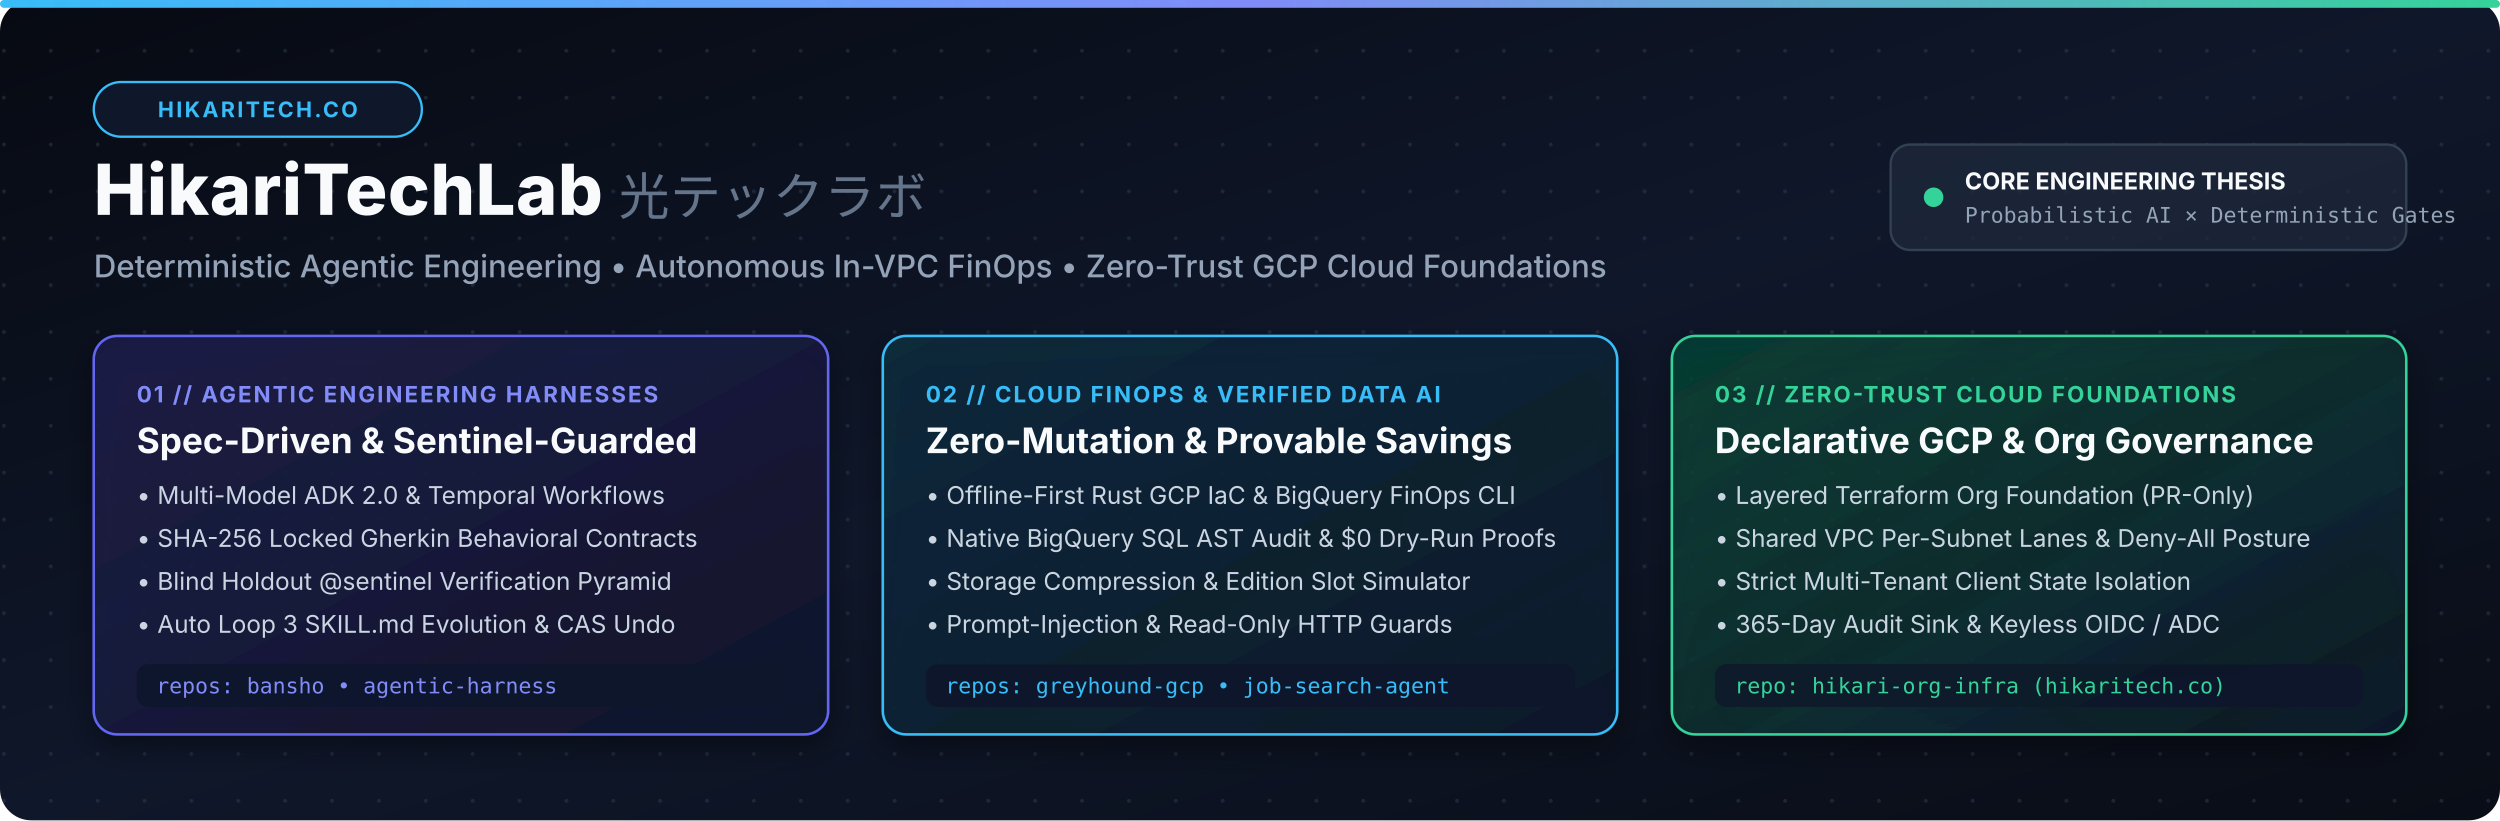
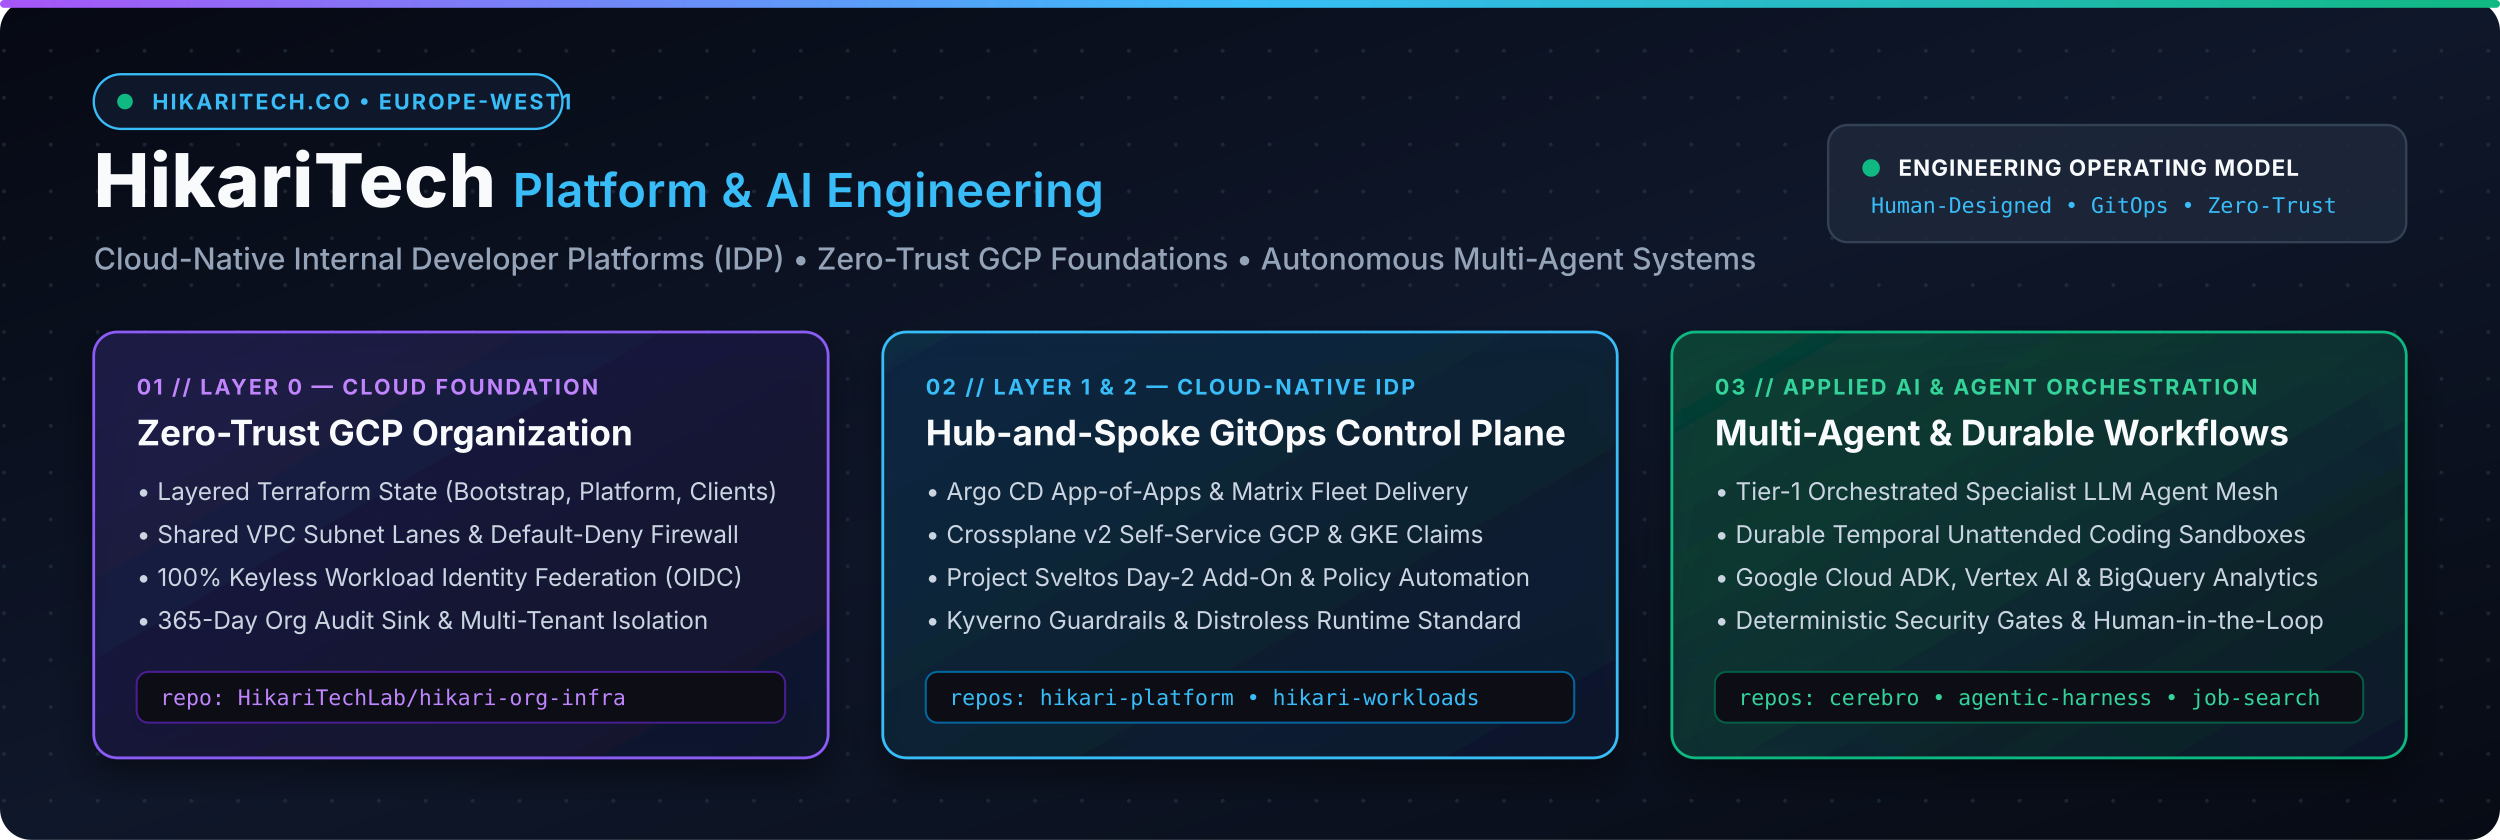
- <svg xmlns="http://www.w3.org/2000/svg" viewBox="0 0 1280 420" width="100%" height="100%" font-family="'Inter', -apple-system, BlinkMacSystemFont, 'Segoe UI', Roboto, Helvetica, Arial, sans-serif">
+ <svg xmlns="http://www.w3.org/2000/svg" viewBox="0 0 1280 430" width="100%" height="100%" font-family="'Inter', -apple-system, BlinkMacSystemFont, 'Segoe UI', Roboto, Helvetica, Arial, sans-serif">
  <defs>
    <linearGradient id="bgGrad" x1="0%" y1="0%" x2="100%" y2="100%">
-       <stop offset="0%" stop-color="#070A12" />
+       <stop offset="0%" stop-color="#060913" />
      <stop offset="50%" stop-color="#0F172A" />
-       <stop offset="100%" stop-color="#090D16" />
+       <stop offset="100%" stop-color="#070B14" />
    </linearGradient>
    <linearGradient id="cardGrad1" x1="0%" y1="0%" x2="100%" y2="100%">
-       <stop offset="0%" stop-color="#1E1B4B" stop-opacity="0.85" />
-       <stop offset="100%" stop-color="#0F172A" stop-opacity="0.95" />
+       <stop offset="0%" stop-color="#1E1B4B" stop-opacity="0.9" />
+       <stop offset="100%" stop-color="#0F172A" stop-opacity="0.96" />
    </linearGradient>
    <linearGradient id="cardGrad2" x1="0%" y1="0%" x2="100%" y2="100%">
-       <stop offset="0%" stop-color="#0C2E3E" stop-opacity="0.85" />
-       <stop offset="100%" stop-color="#0F172A" stop-opacity="0.95" />
+       <stop offset="0%" stop-color="#0C2E44" stop-opacity="0.9" />
+       <stop offset="100%" stop-color="#0F172A" stop-opacity="0.96" />
    </linearGradient>
    <linearGradient id="cardGrad3" x1="0%" y1="0%" x2="100%" y2="100%">
-       <stop offset="0%" stop-color="#064E3B" stop-opacity="0.65" />
-       <stop offset="100%" stop-color="#0F172A" stop-opacity="0.95" />
+       <stop offset="0%" stop-color="#064E3B" stop-opacity="0.75" />
+       <stop offset="100%" stop-color="#0F172A" stop-opacity="0.96" />
    </linearGradient>
    <linearGradient id="accentLine" x1="0%" y1="0%" x2="100%" y2="0%">
-       <stop offset="0%" stop-color="#38BDF8" />
-       <stop offset="50%" stop-color="#818CF8" />
-       <stop offset="100%" stop-color="#34D399" />
+       <stop offset="0%" stop-color="#A855F7" />
+       <stop offset="50%" stop-color="#38BDF8" />
+       <stop offset="100%" stop-color="#10B981" />
    </linearGradient>
    <pattern id="dotGrid" width="24" height="24" patternUnits="userSpaceOnUse">
      <circle cx="2" cy="2" r="1" fill="#334155" opacity="0.45" />
    </pattern>
    <filter id="shadow" x="-5%" y="-5%" width="110%" height="115%">
-       <feDropShadow dx="0" dy="6" stdDeviation="8" flood-color="#000000" flood-opacity="0.45" />
+       <feDropShadow dx="0" dy="8" stdDeviation="10" flood-color="#000000" flood-opacity="0.5" />
    </filter>
  </defs>
-   <rect width="1280" height="420" rx="16" fill="url(#bgGrad)" />
-   <rect width="1280" height="420" rx="16" fill="url(#dotGrid)" />
+   <rect width="1280" height="430" rx="16" fill="url(#bgGrad)" />
+   <rect width="1280" height="430" rx="16" fill="url(#dotGrid)" />
  <rect x="0" y="0" width="1280" height="4" rx="2" fill="url(#accentLine)" />
-   <g transform="translate(48, 42)">
-     <rect x="0" y="0" width="168" height="28" rx="14" fill="#0F172A" stroke="#38BDF8" stroke-width="1.2" />
-     <text x="84" y="18" fill="#38BDF8" font-size="11" font-weight="700" text-anchor="middle" letter-spacing="1.2">HIKARITECH.CO</text>
-     <text x="0" y="68" fill="#F8FAFC" font-size="36" font-weight="800" letter-spacing="0.3">HikariTechLab <tspan fill="#64748B" font-weight="500" font-size="26">光テックラボ</tspan>
+   <g transform="translate(48, 38)">
+     <rect x="0" y="0" width="240" height="28" rx="14" fill="#0F172A" stroke="#38BDF8" stroke-width="1.2" />
+     <circle cx="16" cy="14" r="4" fill="#10B981" />
+     <text x="30" y="18" fill="#38BDF8" font-size="11" font-weight="700" letter-spacing="1.1">HIKARITECH.CO • EUROPE-WEST1</text>
+     <text x="0" y="68" fill="#F8FAFC" font-size="38" font-weight="800" letter-spacing="0.3">HikariTech <tspan fill="#38BDF8" font-weight="600" font-size="24">Platform &amp; AI Engineering</tspan>
    </text>
-     <text x="0" y="100" fill="#94A3B8" font-size="16" font-weight="500">Deterministic Agentic Engineering • Autonomous In-VPC FinOps • Zero-Trust GCP Cloud Foundations</text>
-     <g transform="translate(920, 32)">
-       <rect width="264" height="54" rx="10" fill="#1E293B" fill-opacity="0.75" stroke="#334155" stroke-width="1.2" />
-       <circle cx="22" cy="27" r="5" fill="#34D399" />
-       <text x="38" y="23" fill="#F8FAFC" font-size="12" font-weight="700">CORE ENGINEERING THESIS</text>
-       <text x="38" y="40" fill="#94A3B8" font-size="11" font-family="monospace">Probabilistic AI × Deterministic Gates</text>
+     <text x="0" y="100" fill="#94A3B8" font-size="15.5" font-weight="500">Cloud-Native Internal Developer Platforms (IDP) • Zero-Trust GCP Foundations • Autonomous Multi-Agent Systems</text>
+     <g transform="translate(888, 26)">
+       <rect width="296" height="60" rx="10" fill="#1E293B" fill-opacity="0.82" stroke="#334155" stroke-width="1.2" />
+       <circle cx="22" cy="22" r="4.5" fill="#10B981" />
+       <text x="36" y="26" fill="#F8FAFC" font-size="11.5" font-weight="700" letter-spacing="0.5">ENGINEERING OPERATING MODEL</text>
+       <text x="22" y="45" fill="#38BDF8" font-size="11" font-family="monospace">Human-Designed • GitOps • Zero-Trust</text>
    </g>
  </g>
-   <g transform="translate(48, 172)" filter="url(#shadow)">
-     <rect width="376" height="204" rx="12" fill="url(#cardGrad1)" stroke="#6366F1" stroke-width="1.3" />
-     <text x="22" y="34" fill="#818CF8" font-size="11.5" font-weight="700" letter-spacing="1">01 // AGENTIC ENGINEERING HARNESSES</text>
-     <text x="22" y="60" fill="#F8FAFC" font-size="18" font-weight="700">Spec-Driven &amp; Sentinel-Guarded</text>
-     <text x="22" y="86" fill="#CBD5E1" font-size="12.5">• Multi-Model ADK 2.0 &amp; Temporal Workflows</text>
-     <text x="22" y="108" fill="#CBD5E1" font-size="12.5">• SHA-256 Locked Gherkin Behavioral Contracts</text>
-     <text x="22" y="130" fill="#CBD5E1" font-size="12.5">• Blind Holdout @sentinel Verification Pyramid</text>
-     <text x="22" y="152" fill="#CBD5E1" font-size="12.5">• Auto Loop 3 SKILL.md Evolution &amp; CAS Undo</text>
-     <rect x="22" y="168" width="332" height="22" rx="6" fill="#0F172A" opacity="0.8" />
-     <text x="32" y="183" fill="#818CF8" font-size="11" font-family="monospace">repos: bansho • agentic-harness</text>
+   <g transform="translate(48, 170)" filter="url(#shadow)">
+     <rect width="376" height="218" rx="12" fill="url(#cardGrad1)" stroke="#8B5CF6" stroke-width="1.4" />
+     <text x="22" y="32" fill="#C084FC" font-size="11" font-weight="700" letter-spacing="1.1">01 // LAYER 0 — CLOUD FOUNDATION</text>
+     <text x="22" y="58" fill="#F8FAFC" font-size="18" font-weight="700">Zero-Trust GCP Organization</text>
+     <text x="22" y="86" fill="#CBD5E1" font-size="12.5">• Layered Terraform State (Bootstrap, Platform, Clients)</text>
+     <text x="22" y="108" fill="#CBD5E1" font-size="12.5">• Shared VPC Subnet Lanes &amp; Default-Deny Firewall</text>
+     <text x="22" y="130" fill="#CBD5E1" font-size="12.5">• 100% Keyless Workload Identity Federation (OIDC)</text>
+     <text x="22" y="152" fill="#CBD5E1" font-size="12.5">• 365-Day Org Audit Sink &amp; Multi-Tenant Isolation</text>
+     <rect x="22" y="174" width="332" height="26" rx="6" fill="#090D16" stroke="#4C1D95" stroke-width="1" />
+     <text x="34" y="191" fill="#C084FC" font-size="11" font-family="monospace">repo: HikariTechLab/hikari-org-infra</text>
  </g>
-   <g transform="translate(452, 172)" filter="url(#shadow)">
-     <rect width="376" height="204" rx="12" fill="url(#cardGrad2)" stroke="#38BDF8" stroke-width="1.3" />
-     <text x="22" y="34" fill="#38BDF8" font-size="11.5" font-weight="700" letter-spacing="1">02 // CLOUD FINOPS &amp; VERIFIED DATA AI</text>
-     <text x="22" y="60" fill="#F8FAFC" font-size="18" font-weight="700">Zero-Mutation &amp; Provable Savings</text>
-     <text x="22" y="86" fill="#CBD5E1" font-size="12.5">• Offline-First Rust GCP IaC &amp; BigQuery FinOps CLI</text>
-     <text x="22" y="108" fill="#CBD5E1" font-size="12.5">• Native BigQuery SQL AST Audit &amp; $0 Dry-Run Proofs</text>
-     <text x="22" y="130" fill="#CBD5E1" font-size="12.5">• Storage Compression &amp; Edition Slot Simulator</text>
-     <text x="22" y="152" fill="#CBD5E1" font-size="12.5">• Prompt-Injection &amp; Read-Only HTTP Guards</text>
-     <rect x="22" y="168" width="332" height="22" rx="6" fill="#0F172A" opacity="0.8" />
-     <text x="32" y="183" fill="#38BDF8" font-size="11" font-family="monospace">repos: greyhound-gcp • job-search-agent</text>
+   <g transform="translate(452, 170)" filter="url(#shadow)">
+     <rect width="376" height="218" rx="12" fill="url(#cardGrad2)" stroke="#38BDF8" stroke-width="1.4" />
+     <text x="22" y="32" fill="#38BDF8" font-size="11" font-weight="700" letter-spacing="1.1">02 // LAYER 1 &amp; 2 — CLOUD-NATIVE IDP</text>
+     <text x="22" y="58" fill="#F8FAFC" font-size="18" font-weight="700">Hub-and-Spoke GitOps Control Plane</text>
+     <text x="22" y="86" fill="#CBD5E1" font-size="12.5">• Argo CD App-of-Apps &amp; Matrix Fleet Delivery</text>
+     <text x="22" y="108" fill="#CBD5E1" font-size="12.5">• Crossplane v2 Self-Service GCP &amp; GKE Claims</text>
+     <text x="22" y="130" fill="#CBD5E1" font-size="12.5">• Project Sveltos Day-2 Add-On &amp; Policy Automation</text>
+     <text x="22" y="152" fill="#CBD5E1" font-size="12.5">• Kyverno Guardrails &amp; Distroless Runtime Standard</text>
+     <rect x="22" y="174" width="332" height="26" rx="6" fill="#090D16" stroke="#0369A1" stroke-width="1" />
+     <text x="34" y="191" fill="#38BDF8" font-size="11" font-family="monospace">repos: hikari-platform • hikari-workloads</text>
  </g>
-   <g transform="translate(856, 172)" filter="url(#shadow)">
-     <rect width="376" height="204" rx="12" fill="url(#cardGrad3)" stroke="#34D399" stroke-width="1.3" />
-     <text x="22" y="34" fill="#34D399" font-size="11.5" font-weight="700" letter-spacing="1">03 // ZERO-TRUST CLOUD FOUNDATIONS</text>
-     <text x="22" y="60" fill="#F8FAFC" font-size="18" font-weight="700">Declarative GCP &amp; Org Governance</text>
-     <text x="22" y="86" fill="#CBD5E1" font-size="12.5">• Layered Terraform Org Foundation (PR-Only)</text>
-     <text x="22" y="108" fill="#CBD5E1" font-size="12.5">• Shared VPC Per-Subnet Lanes &amp; Deny-All Posture</text>
-     <text x="22" y="130" fill="#CBD5E1" font-size="12.5">• Strict Multi-Tenant Client State Isolation</text>
-     <text x="22" y="152" fill="#CBD5E1" font-size="12.5">• 365-Day Audit Sink &amp; Keyless OIDC / ADC</text>
-     <rect x="22" y="168" width="332" height="22" rx="6" fill="#0F172A" opacity="0.8" />
-     <text x="32" y="183" fill="#34D399" font-size="11" font-family="monospace">repo: hikari-org-infra (hikaritech.co)</text>
+   <g transform="translate(856, 170)" filter="url(#shadow)">
+     <rect width="376" height="218" rx="12" fill="url(#cardGrad3)" stroke="#10B981" stroke-width="1.4" />
+     <text x="22" y="32" fill="#34D399" font-size="11" font-weight="700" letter-spacing="1.1">03 // APPLIED AI &amp; AGENT ORCHESTRATION</text>
+     <text x="22" y="58" fill="#F8FAFC" font-size="18" font-weight="700">Multi-Agent &amp; Durable Workflows</text>
+     <text x="22" y="86" fill="#CBD5E1" font-size="12.5">• Tier-1 Orchestrated Specialist LLM Agent Mesh</text>
+     <text x="22" y="108" fill="#CBD5E1" font-size="12.5">• Durable Temporal Unattended Coding Sandboxes</text>
+     <text x="22" y="130" fill="#CBD5E1" font-size="12.5">• Google Cloud ADK, Vertex AI &amp; BigQuery Analytics</text>
+     <text x="22" y="152" fill="#CBD5E1" font-size="12.5">• Deterministic Security Gates &amp; Human-in-the-Loop</text>
+     <rect x="22" y="174" width="332" height="26" rx="6" fill="#090D16" stroke="#065F46" stroke-width="1" />
+     <text x="34" y="191" fill="#34D399" font-size="11" font-family="monospace">repos: cerebro • agentic-harness • job-search</text>
  </g>
</svg>
